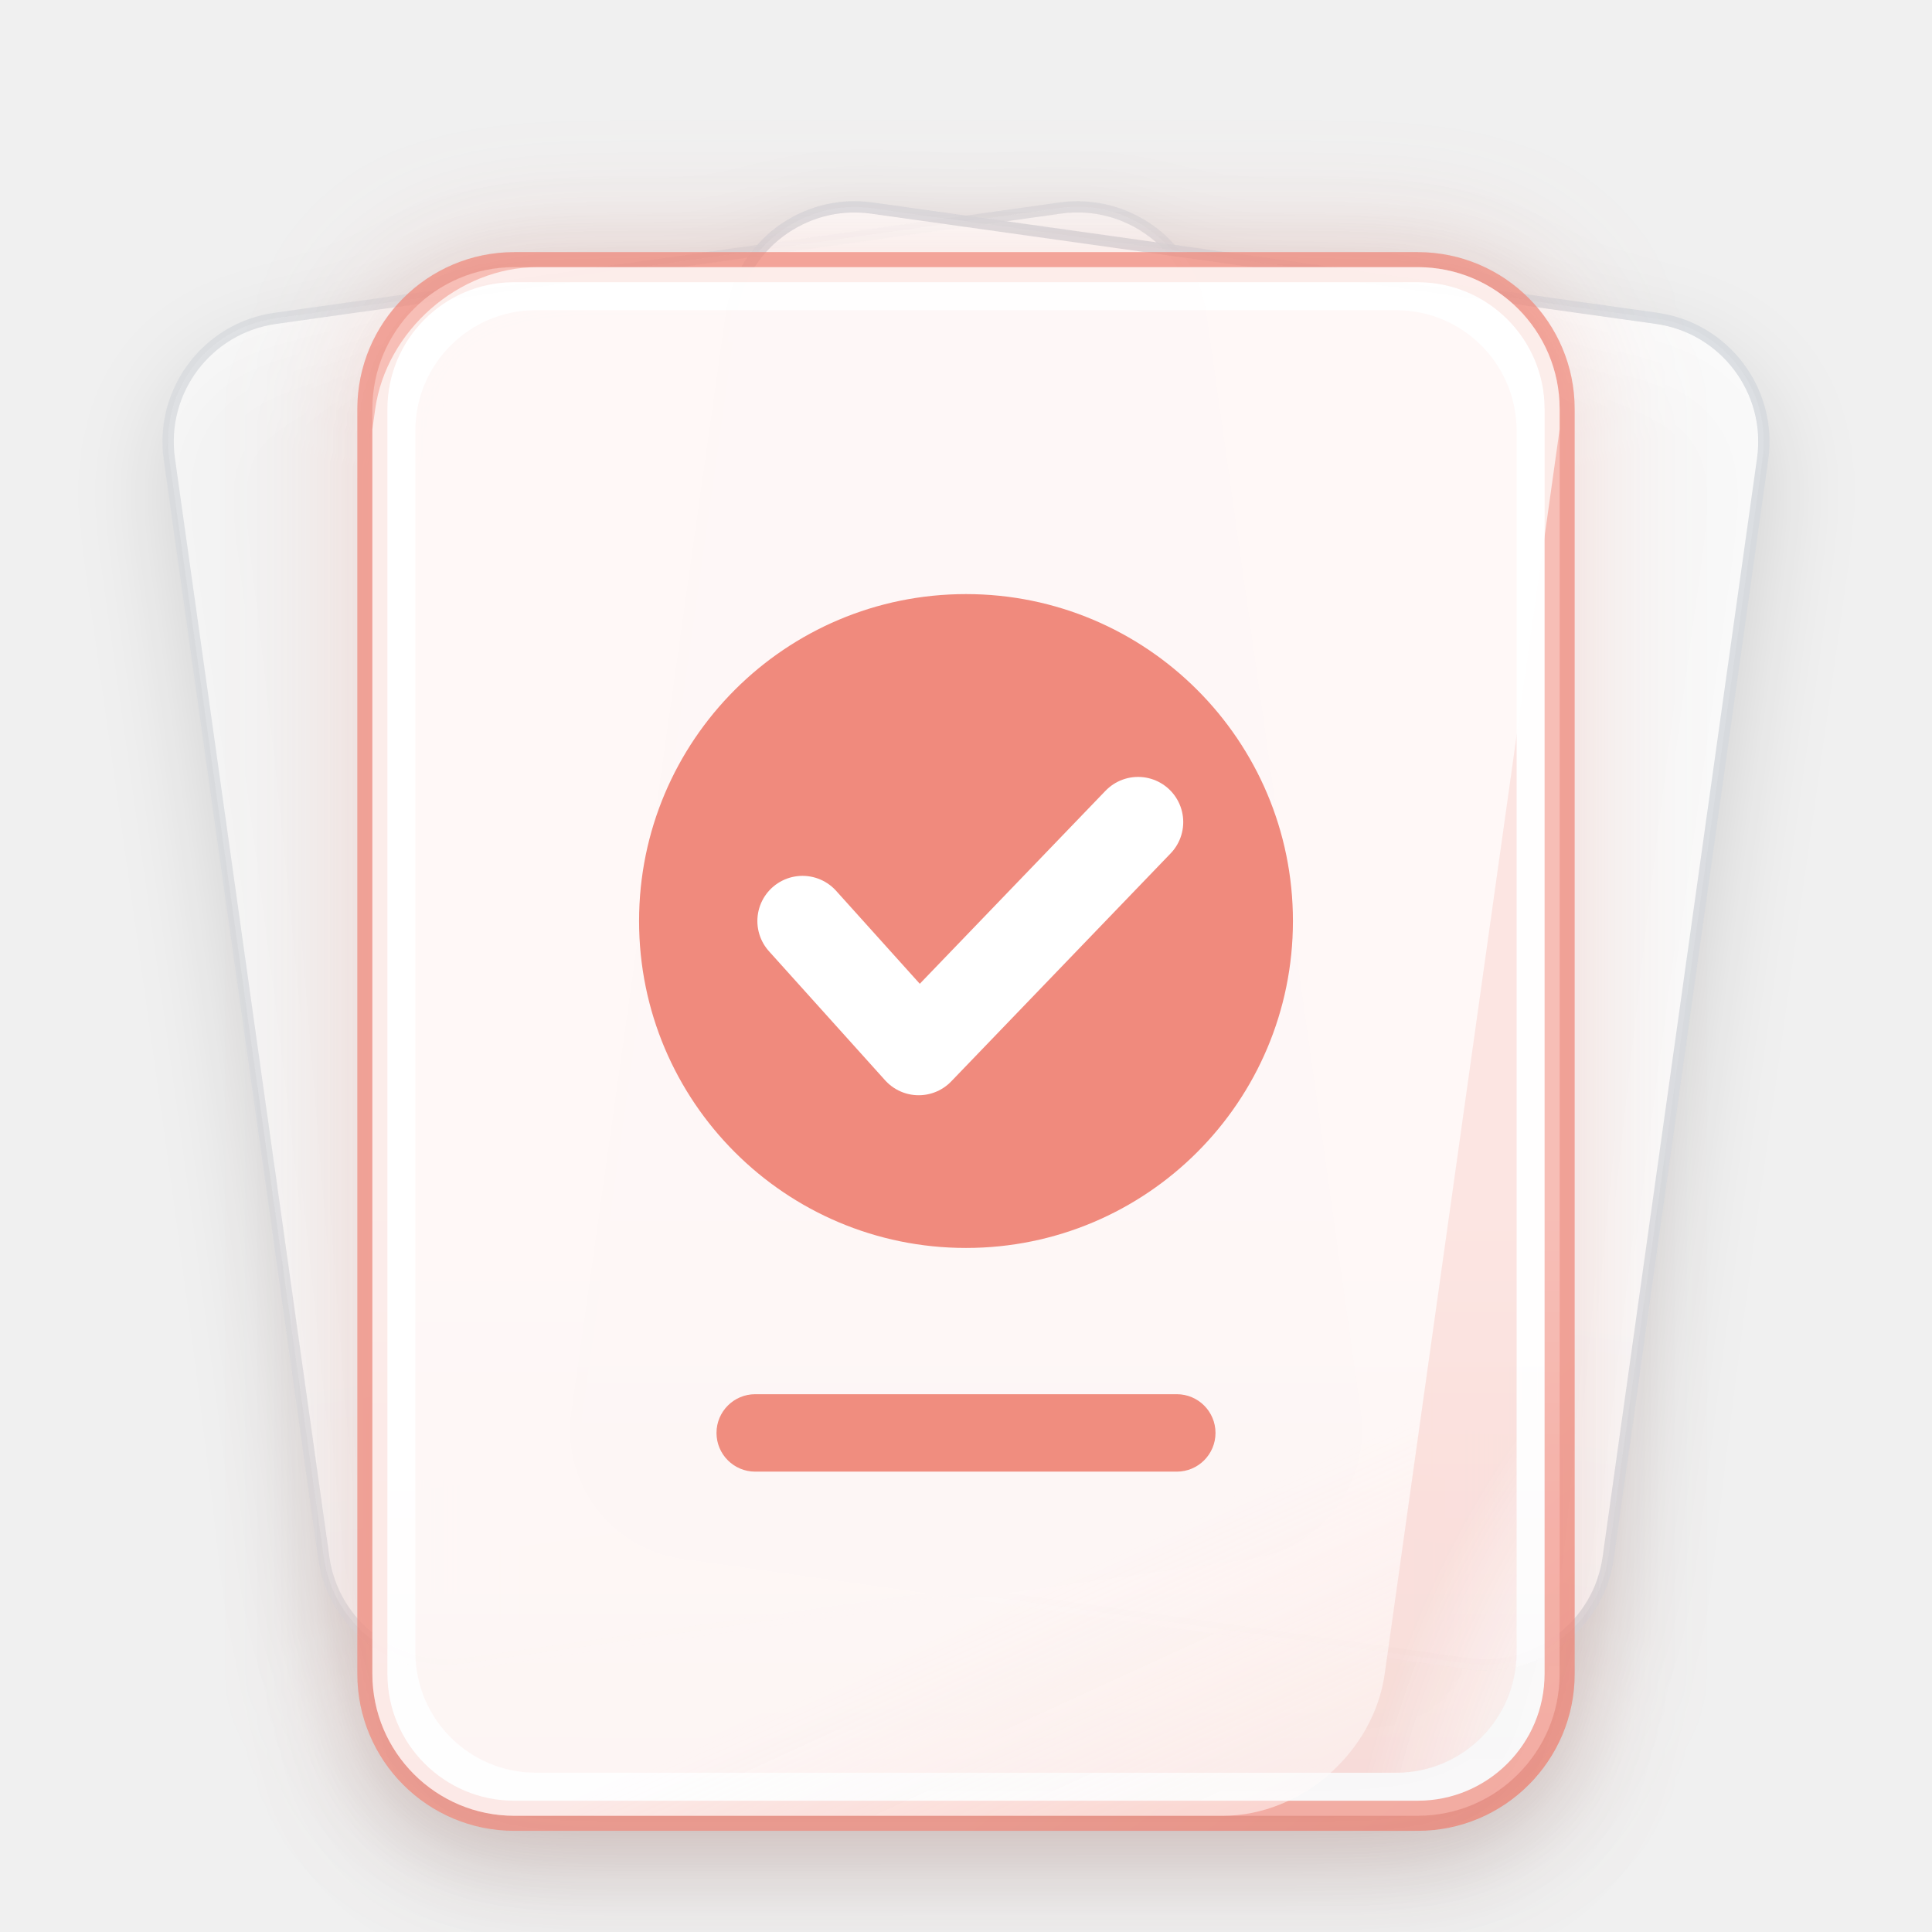
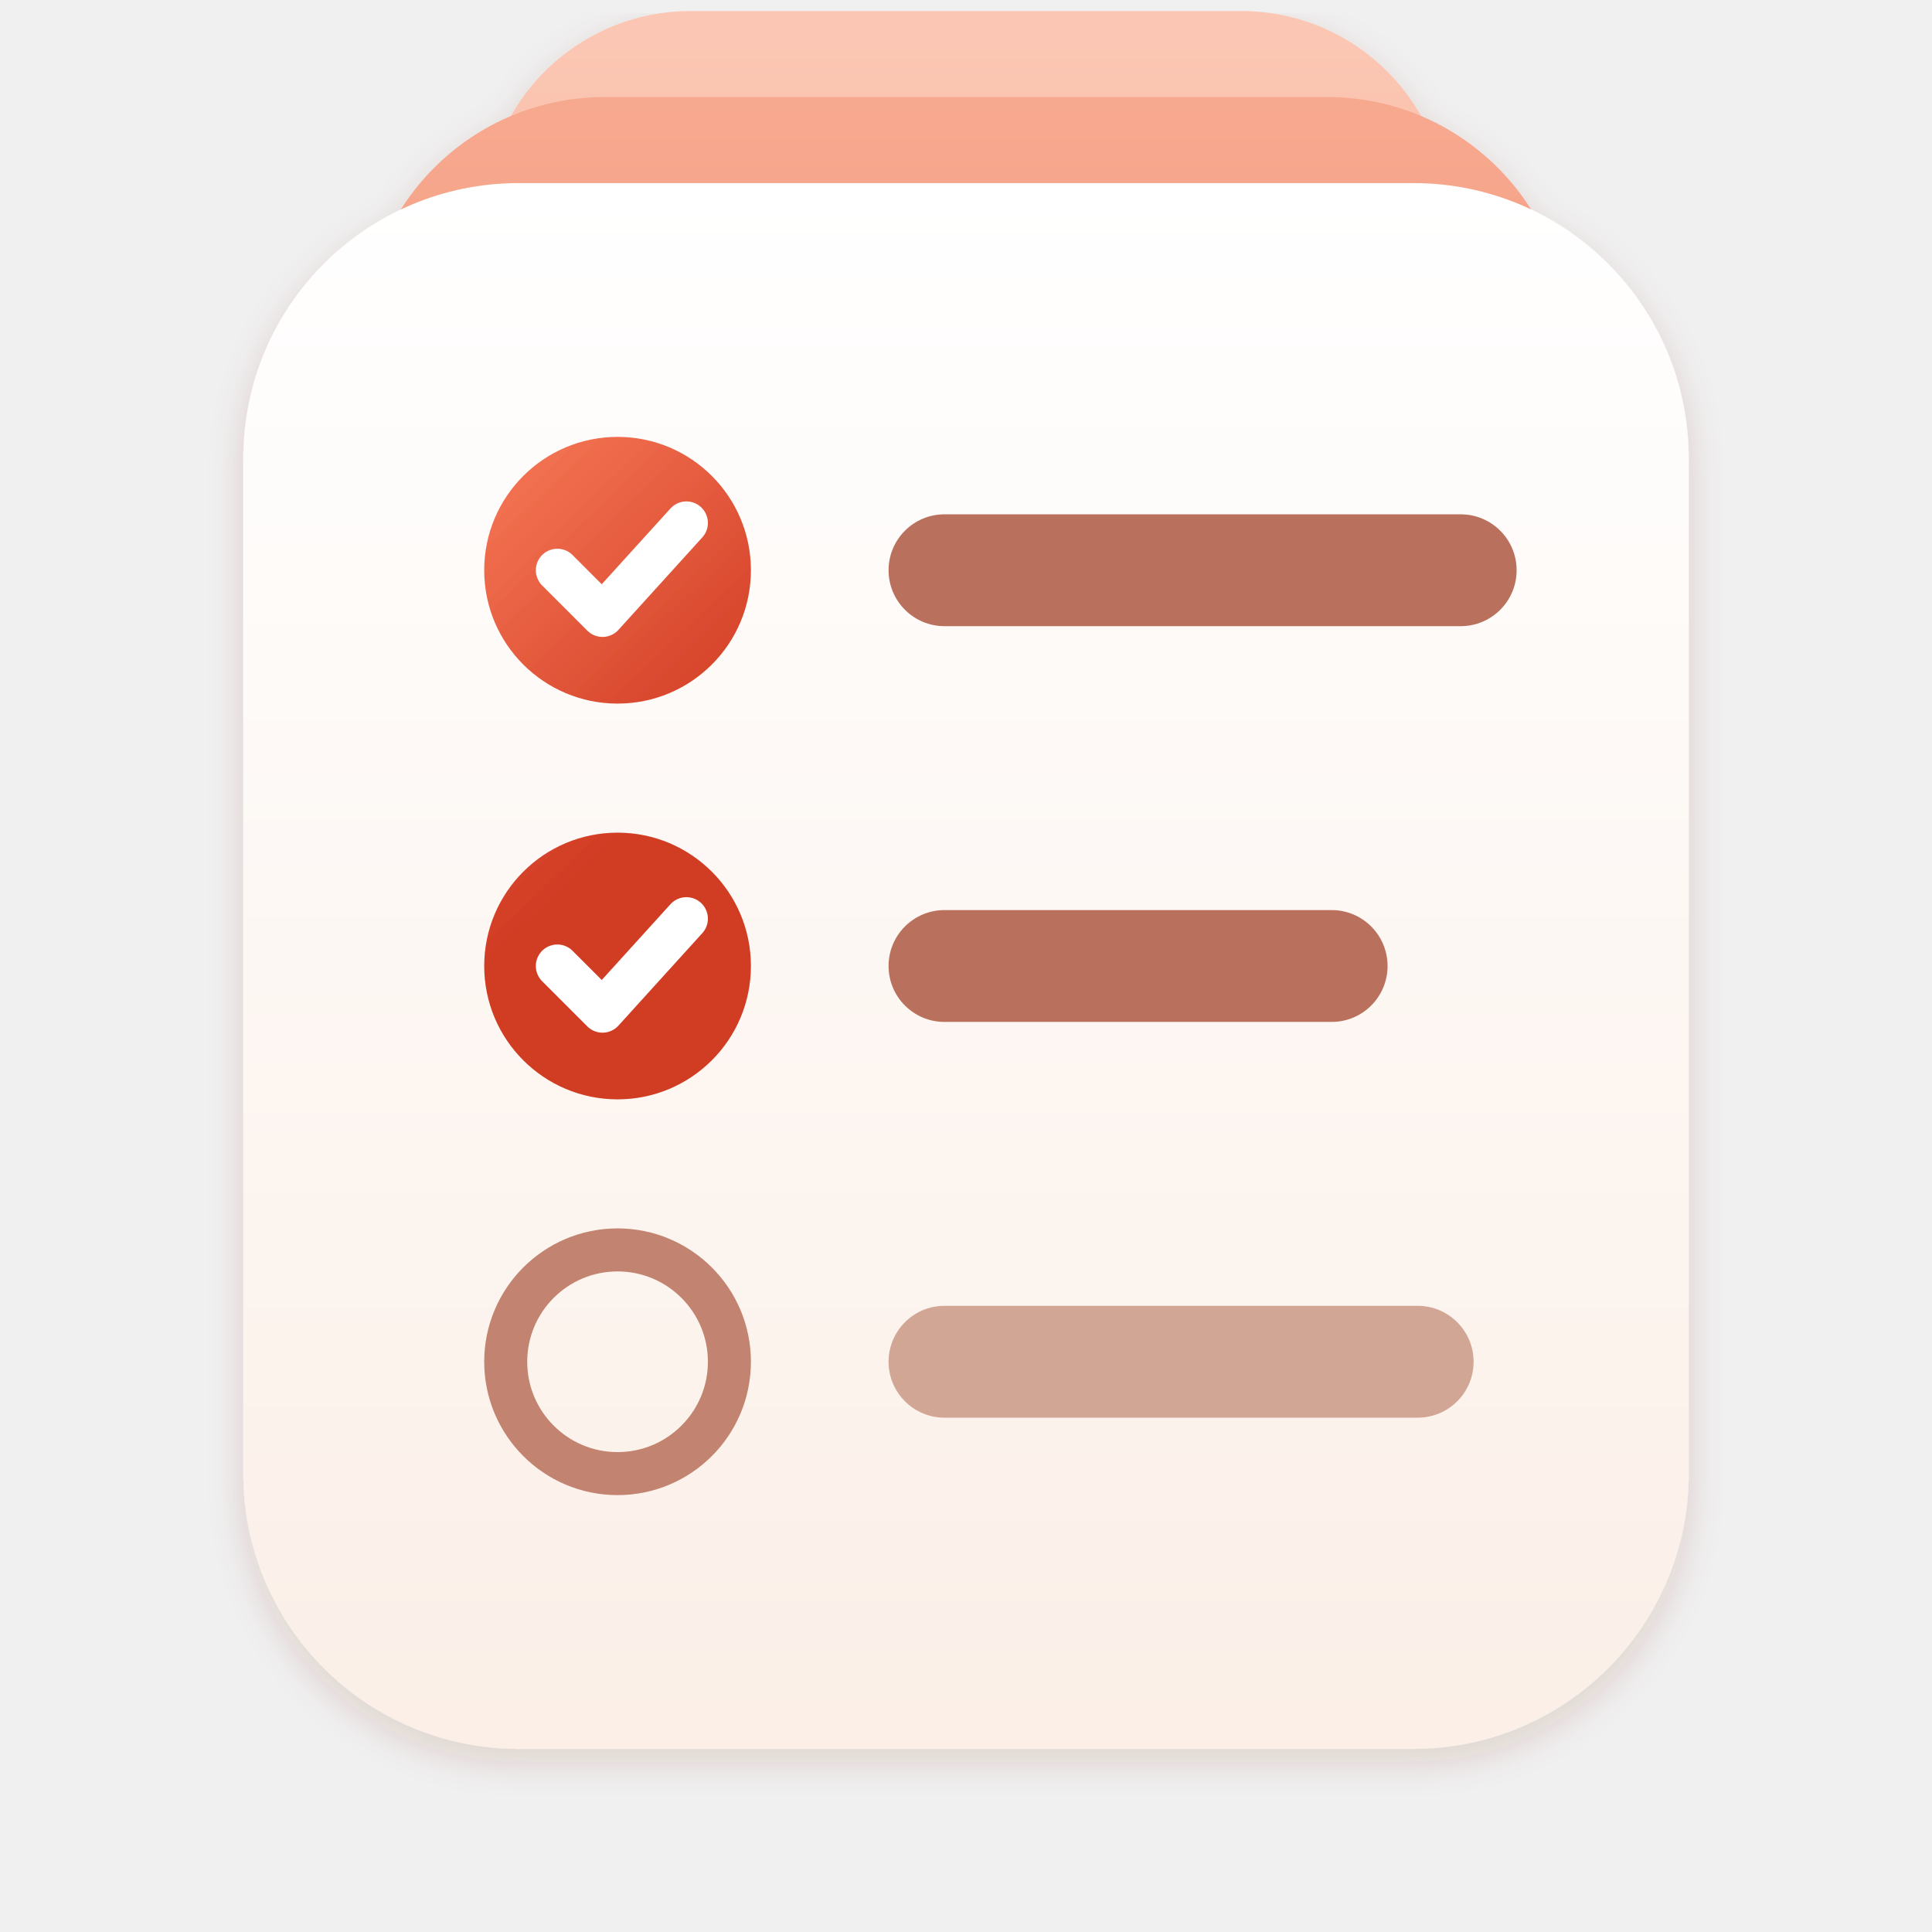
<svg xmlns="http://www.w3.org/2000/svg" width="512" height="512" viewBox="0 0 512 512" fill="none">
  <defs>
-     <linearGradient id="amber" x1="120" y1="86" x2="354" y2="388" gradientUnits="userSpaceOnUse">
-       <stop offset="0" stop-color="#F0887A" />
-       <stop offset="0.5" stop-color="#E8705F" />
-       <stop offset="1" stop-color="#C05040" />
+     <linearGradient id="cardBody" x1="256" y1="74" x2="256" y2="438" gradientUnits="userSpaceOnUse">
+       <stop offset="0" stop-color="#FFFFFF" />
+       <stop offset="1" stop-color="#FBEFE7" />
    </linearGradient>
-     <linearGradient id="paper" x1="256" y1="70" x2="256" y2="420" gradientUnits="userSpaceOnUse">
-       <stop offset="0" stop-color="#ffffff" />
-       <stop offset="1" stop-color="#f1f2f4" />
+     <linearGradient id="sheet2" x1="256" y1="54" x2="256" y2="240" gradientUnits="userSpaceOnUse">
+       <stop offset="0" stop-color="#F7A98F" />
+       <stop offset="1" stop-color="#EE8D70" />
    </linearGradient>
-     <linearGradient id="paperSoft" x1="256" y1="82" x2="256" y2="410" gradientUnits="userSpaceOnUse">
-       <stop offset="0" stop-color="#fdfdfd" />
-       <stop offset="1" stop-color="#eef0f2" />
+     <linearGradient id="sheet3" x1="256" y1="34" x2="256" y2="200" gradientUnits="userSpaceOnUse">
+       <stop offset="0" stop-color="#FBC7B4" />
+       <stop offset="1" stop-color="#F5B199" />
    </linearGradient>
-     <linearGradient id="frontSheen" x1="170" y1="70" x2="318" y2="372" gradientUnits="userSpaceOnUse">
-       <stop offset="0" stop-color="#ffffff" stop-opacity="0.72" />
-       <stop offset="0.26" stop-color="#fffaf8" stop-opacity="0.48" />
-       <stop offset="0.56" stop-color="#ffd9cf" stop-opacity="0.16" />
-       <stop offset="1" stop-color="#ffffff" stop-opacity="0" />
+     <linearGradient id="dot" x1="144" y1="132" x2="206" y2="196" gradientUnits="userSpaceOnUse">
+       <stop offset="0" stop-color="#F87A58" />
+       <stop offset="1" stop-color="#D13C24" />
    </linearGradient>
-     <linearGradient id="frontGlass" x1="256" y1="40" x2="256" y2="374" gradientUnits="userSpaceOnUse">
-       <stop offset="0" stop-color="#ffffff" stop-opacity="0.24" />
-       <stop offset="0.18" stop-color="#ffffff" stop-opacity="0.14" />
-       <stop offset="1" stop-color="#ffffff" stop-opacity="0.04" />
-     </linearGradient>
-     <radialGradient id="frontInnerGlow" cx="0" cy="0" r="1" gradientUnits="userSpaceOnUse" gradientTransform="translate(256 238) rotate(90) scale(220 172)">
-       <stop offset="0.58" stop-color="#ffffff" stop-opacity="0" />
-       <stop offset="0.82" stop-color="#F4A093" stop-opacity="0.12" />
-       <stop offset="1" stop-color="#E8705F" stop-opacity="0.24" />
-     </radialGradient>
-     <clipPath id="frontPageClip">
-       <rect x="-138" y="-180" width="276" height="360" rx="33" />
-     </clipPath>
-     <filter id="shadow" x="-32%" y="-32%" width="164%" height="184%" color-interpolation-filters="sRGB">
-       <feGaussianBlur in="SourceAlpha" stdDeviation="12" />
-       <feOffset dy="10" />
-       <feComponentTransfer>
-         <feFuncA type="linear" slope="0.16" />
-       </feComponentTransfer>
-       <feMerge>
-         <feMergeNode />
-         <feMergeNode in="SourceGraphic" />
-       </feMerge>
-     </filter>
-     <filter id="frontGlow" x="-45%" y="-45%" width="190%" height="210%" color-interpolation-filters="sRGB">
-       <feGaussianBlur stdDeviation="16" />
+     <filter id="objShadow" x="-30%" y="-30%" width="160%" height="170%" color-interpolation-filters="sRGB">
+       <feDropShadow dx="0" dy="14" stdDeviation="13" flood-color="#7A2A18" flood-opacity="0.26" />
+       <feDropShadow dx="0" dy="3" stdDeviation="4" flood-color="#7A2A18" flood-opacity="0.16" />
    </filter>
  </defs>
-   <g transform="translate(256 258)" filter="url(#shadow)">
-     <rect x="-138" y="-180" width="276" height="360" rx="33" fill="url(#paperSoft)" fill-opacity="0.74" stroke="#d7dade" stroke-opacity="0.74" stroke-width="3" transform="translate(-54 -10) rotate(-8)" />
-     <rect x="-138" y="-180" width="276" height="360" rx="33" fill="url(#paper)" fill-opacity="0.82" stroke="#d6dade" stroke-opacity="0.84" stroke-width="3" transform="translate(54 -10) rotate(8)" />
-     <g transform="translate(0 18) scale(1.14)">
-       <rect x="-138" y="-180" width="276" height="360" rx="33" fill="#E8705F" fill-opacity="0.26" filter="url(#frontGlow)" />
-       <rect x="-138" y="-180" width="276" height="360" rx="33" fill="url(#paper)" fill-opacity="0.94" stroke="url(#amber)" stroke-opacity="0.72" stroke-width="7" />
-       <rect x="-128" y="-170" width="256" height="340" rx="28" fill="url(#frontInnerGlow)" />
-       <rect x="-138" y="-180" width="276" height="360" rx="33" fill="url(#frontGlass)" />
-       <g clip-path="url(#frontPageClip)">
-         <rect x="-138" y="-180" width="276" height="360" rx="33" fill="url(#frontSheen)" transform="skewX(-8) translate(-20 0)" />
-       </g>
-       <g>
-         <circle cx="0" cy="-28" r="76" fill="url(#amber)" fill-opacity="0.98" />
-         <path d="M-38 -28 L-11 2 L40 -51" stroke="#ffffff" stroke-width="21" stroke-linecap="round" stroke-linejoin="round" />
-         <rect x="-58" y="82" width="116" height="18" rx="9" fill="url(#amber)" fill-opacity="0.96" />
-       </g>
-     </g>
+   <g transform="translate(256,256) scale(1.14) translate(-256,-256)" filter="url(#objShadow)">
+     <rect x="144" y="34" width="224" height="380" rx="48" fill="url(#sheet3)" />
+     <rect x="116" y="54" width="280" height="380" rx="56" fill="url(#sheet2)" />
+     <rect x="88" y="74" width="336" height="364" rx="64" fill="url(#cardBody)" />
+     <circle cx="175" cy="164" r="31" fill="url(#dot)" />
+     <path d="M161 164 L171.5 174.5 L191 153" fill="none" stroke="#FFFFFF" stroke-width="10" stroke-linecap="round" stroke-linejoin="round" />
+     <rect x="238" y="151" width="146" height="26" rx="13" fill="#B9705B" />
+     <circle cx="175" cy="256" r="31" fill="url(#dot)" />
+     <path d="M161 256 L171.5 266.5 L191 245" fill="none" stroke="#FFFFFF" stroke-width="10" stroke-linecap="round" stroke-linejoin="round" />
+     <rect x="238" y="243" width="116" height="26" rx="13" fill="#B9705B" />
+     <circle cx="175" cy="348" r="26" fill="none" stroke="#C2836F" stroke-width="10" />
+     <rect x="238" y="335" width="136" height="26" rx="13" fill="#D2A695" />
  </g>
</svg>
